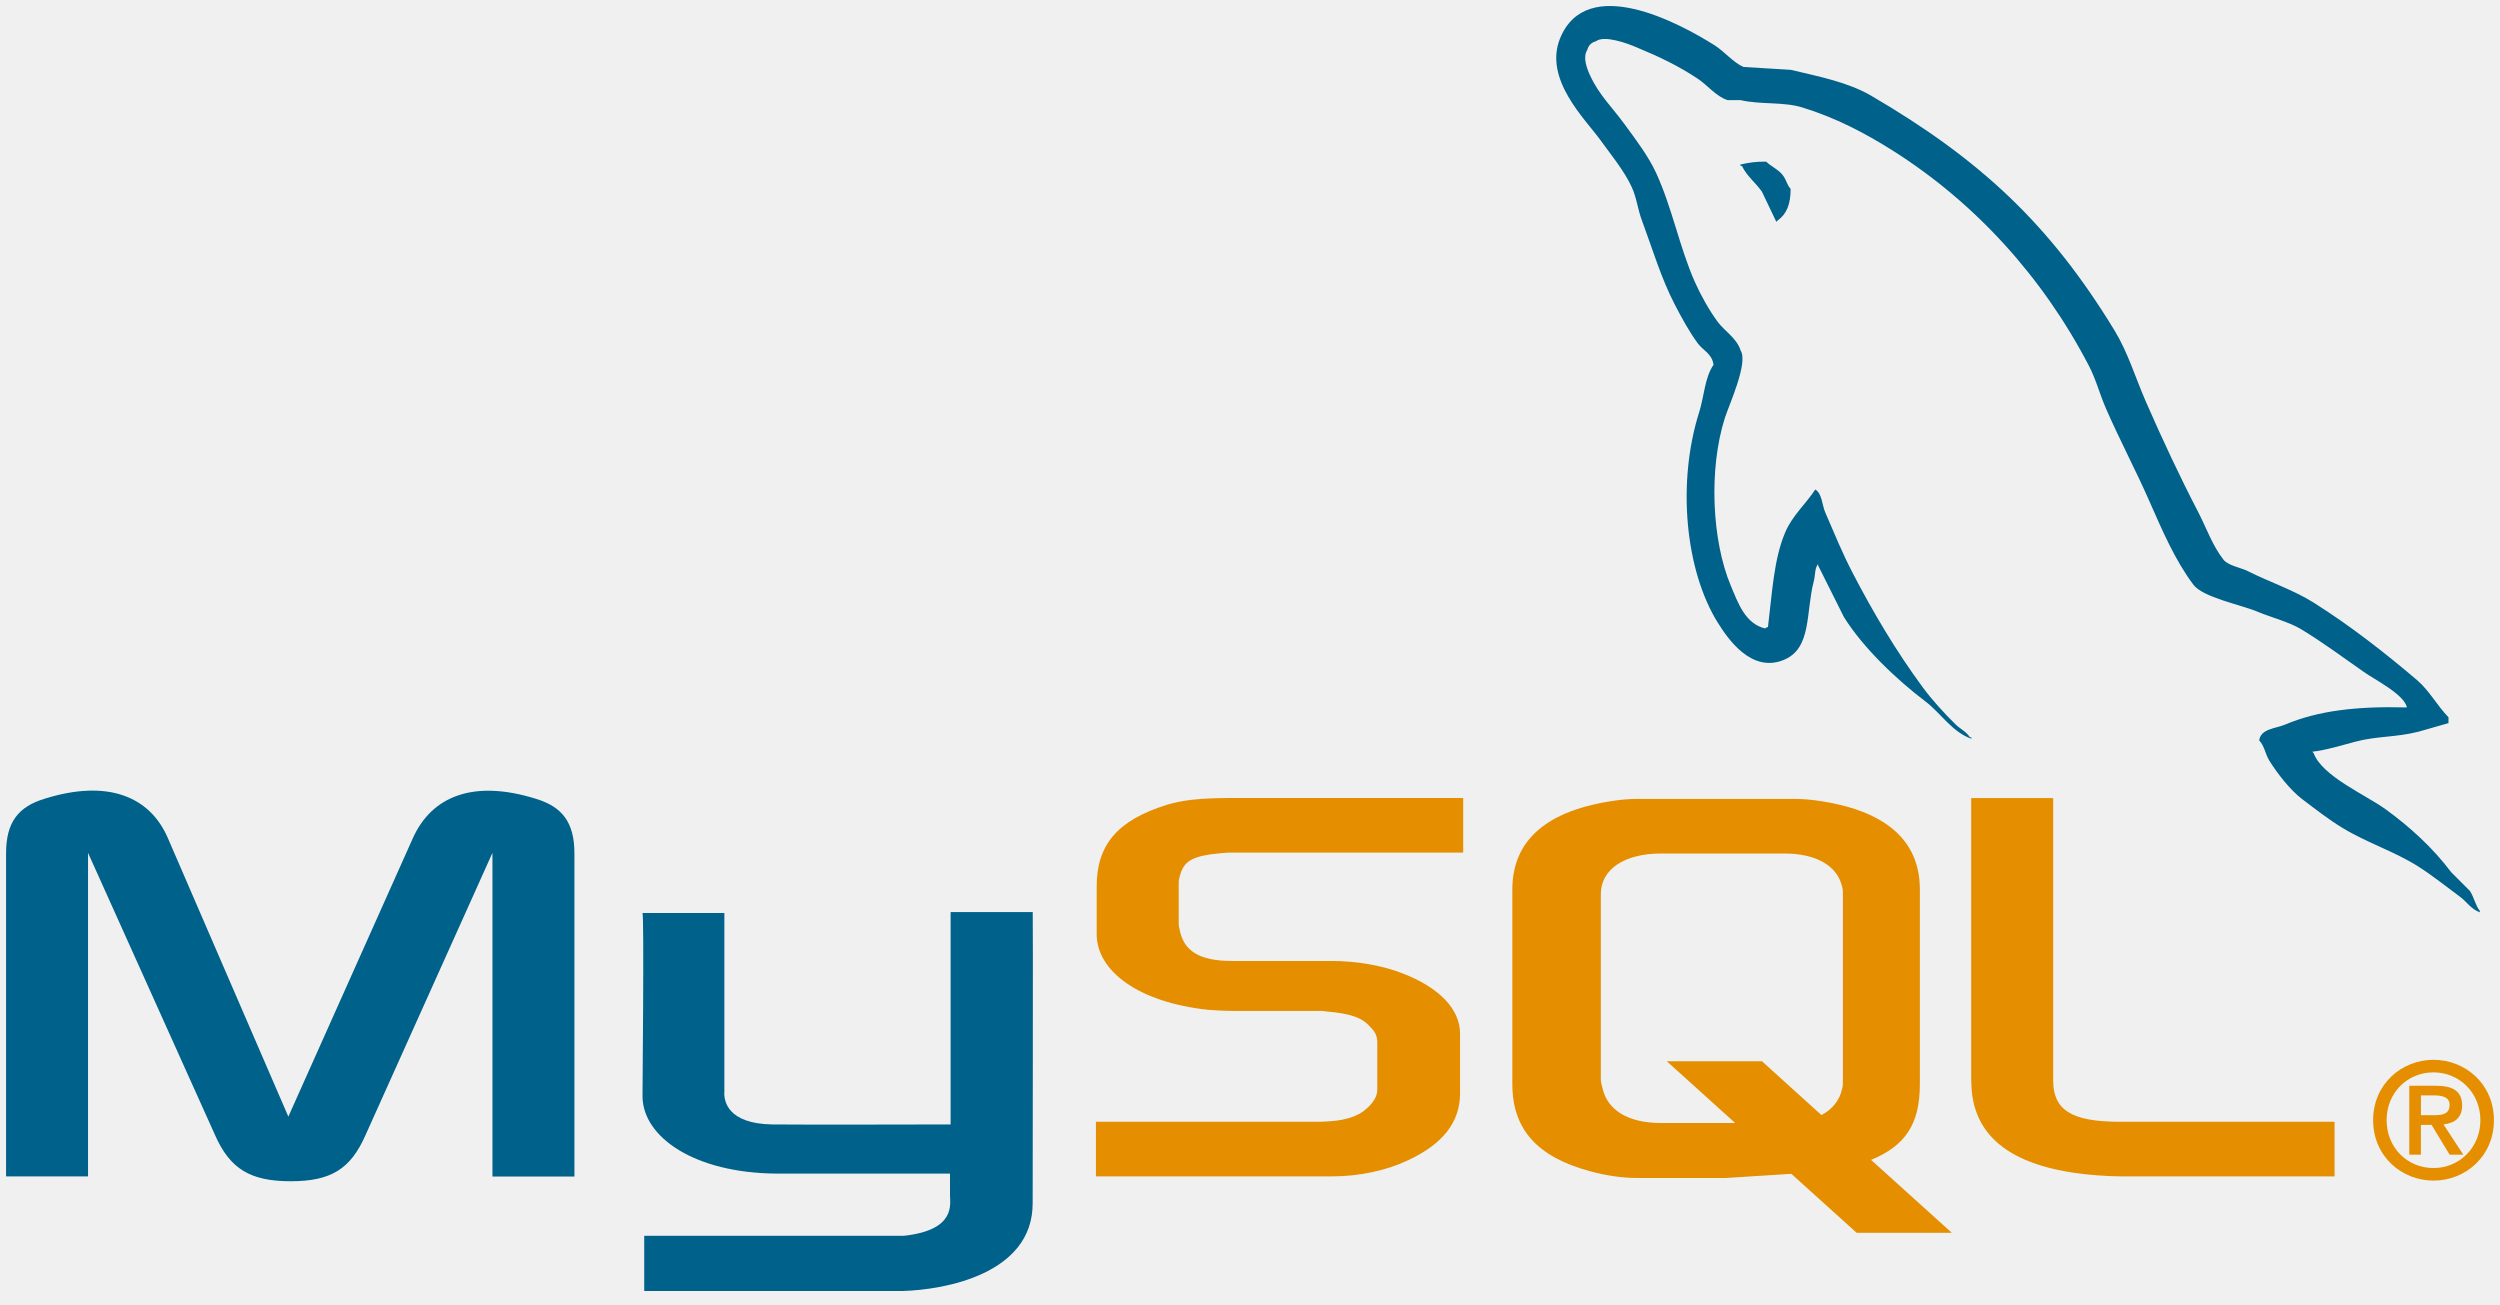
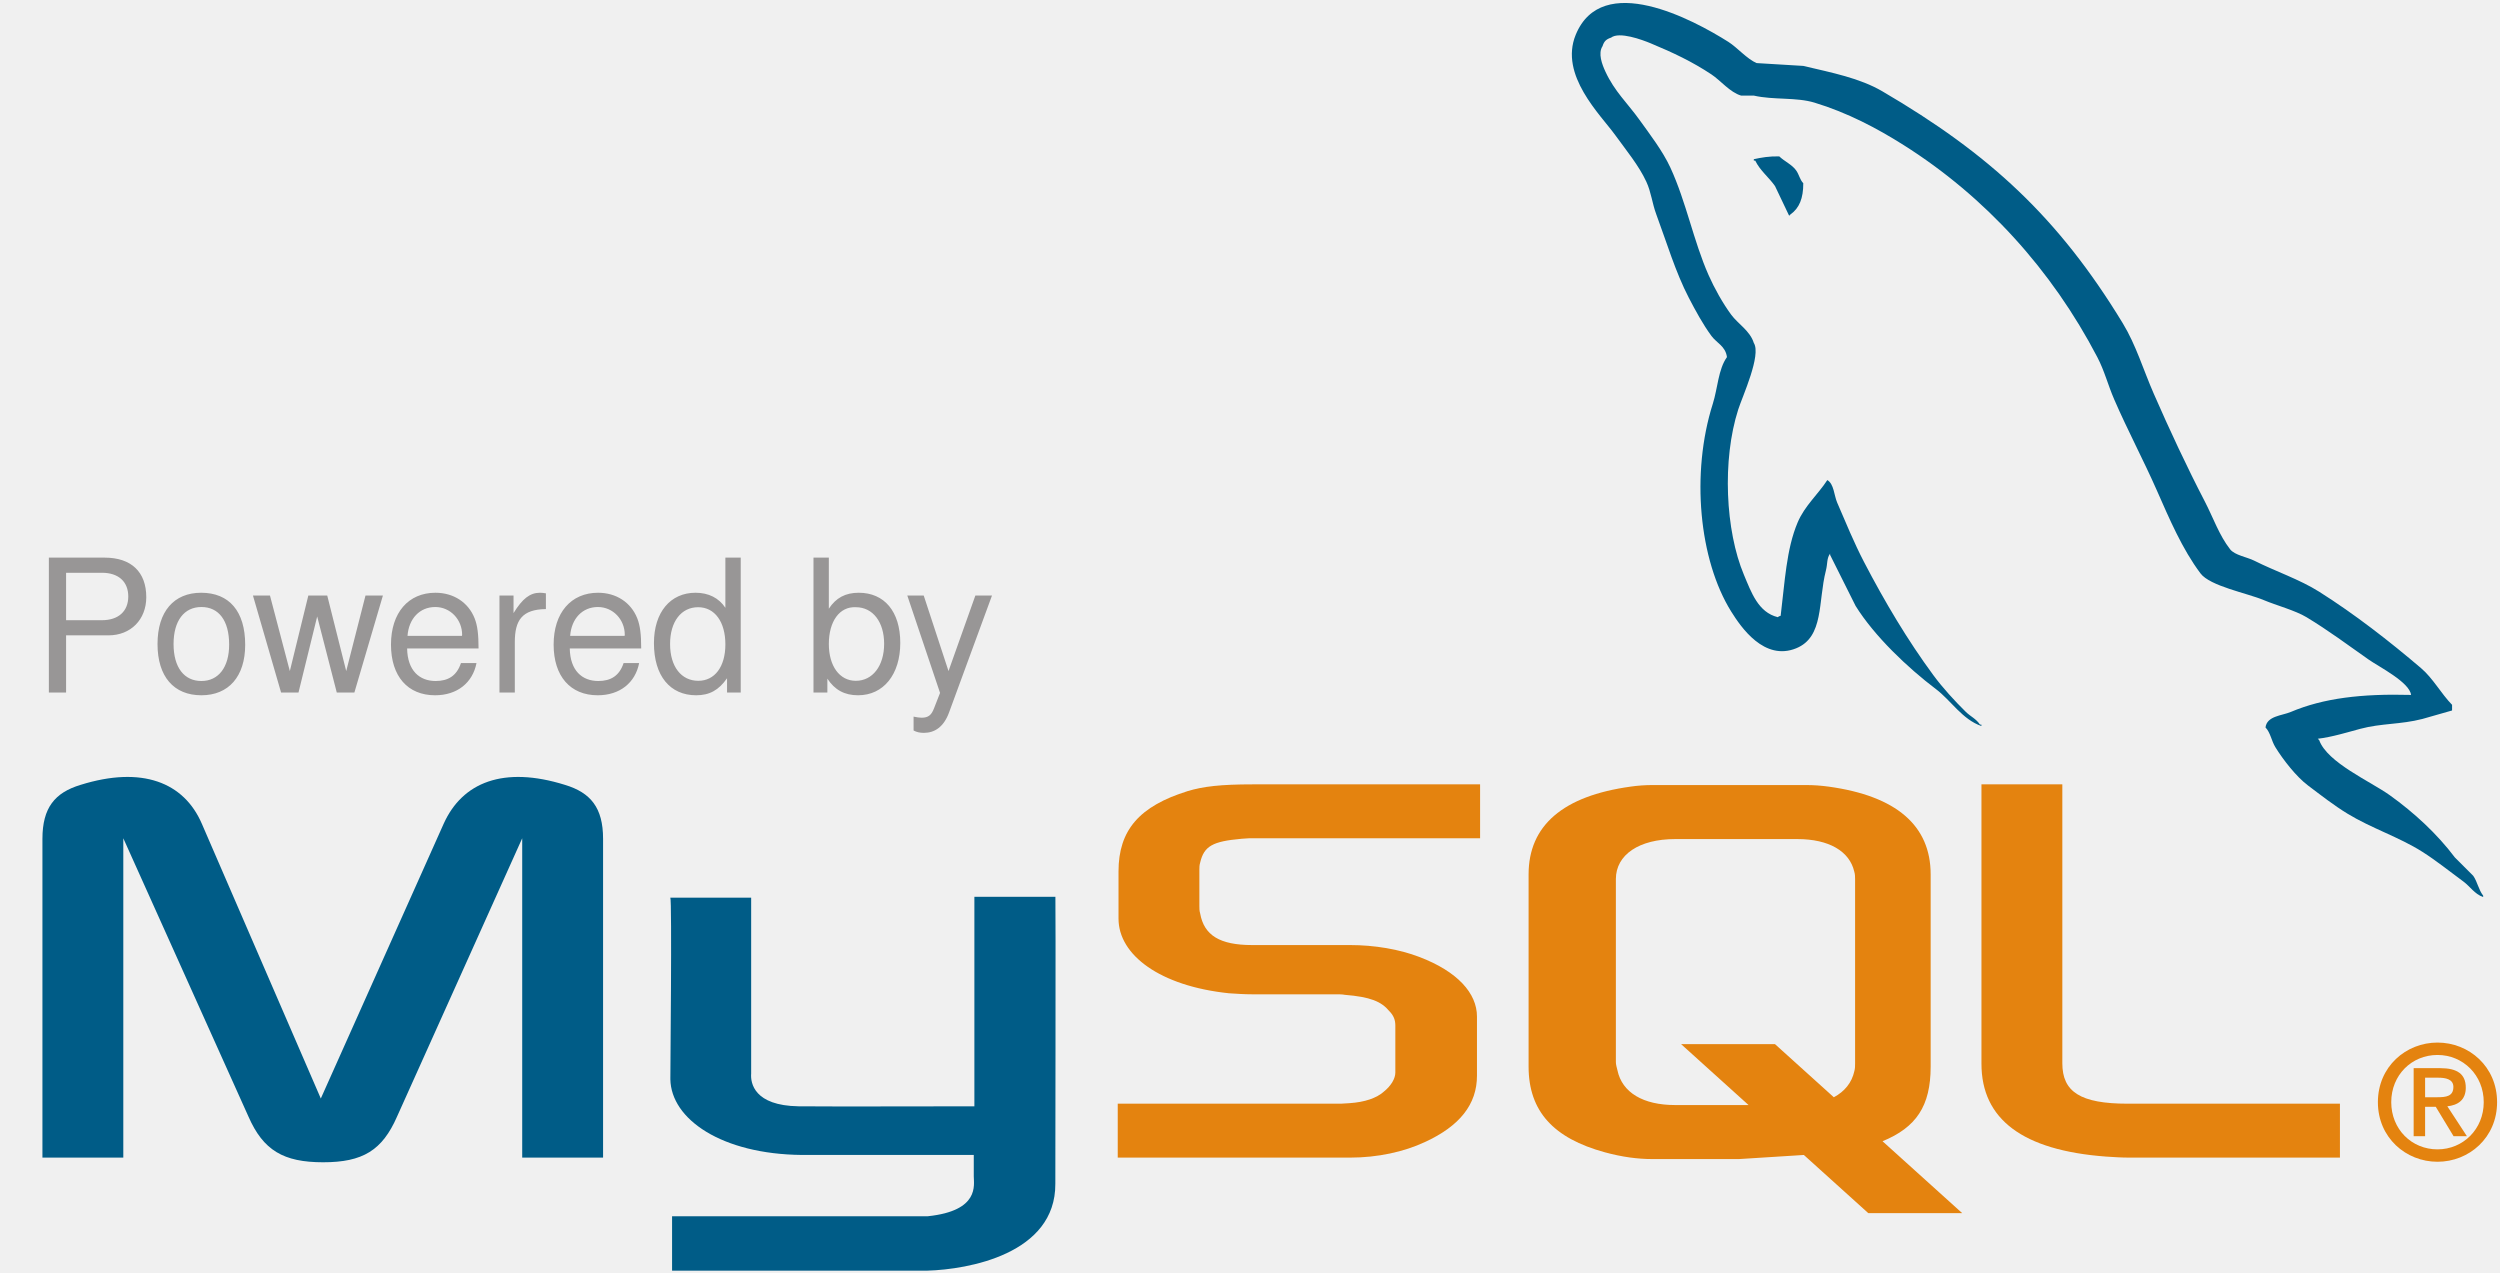
- <svg xmlns="http://www.w3.org/2000/svg" xmlns:xlink="http://www.w3.org/1999/xlink" viewBox="0 0 257.25 134.25" fill="#fff" fill-rule="evenodd" stroke="#000" stroke-linecap="round" stroke-linejoin="round">
-   <use xlink:href="#A" x=".625" y=".625" />
-   <symbol id="A" overflow="visible">
-     <g stroke="none">
-       <g fill-rule="nonzero">
-         <path d="M0 120.426h8.434V87.134L21.5 116.167c1.54 3.5 3.65 4.758 7.785 4.758s6.163-1.244 7.705-4.758l13.058-29.034v33.305h8.435V87.19c0-3.244-1.3-4.812-3.975-5.622-6.406-2-10.705-.27-12.65 4.055l-12.812 28.654-12.4-28.666c-1.865-4.325-6.244-6.055-12.65-4.055C1.298 82.365 0 83.934 0 87.176v33.25zM65.483 93.32h8.43v18.35c-.08.998.32 3.338 4.94 3.41 2.357.038 18.192 0 18.34 0v-21.85h8.45c.038 0-.01 29.793-.007 29.92.046 7.347-9.118 8.944-13.34 9.067h-26.63v-5.675h26.677c5.427-.575 4.787-3.27 4.787-4.18v-2.225H79.206c-8.34-.075-13.65-3.716-13.716-7.904-.006-.375.18-18.744-.005-18.925z" fill="#00618a" />
-         <path d="M112.145 120.426h24.247c2.838 0 5.596-.594 7.788-1.622 3.65-1.675 5.434-3.946 5.434-6.92v-6.163c0-2.434-2.028-4.704-6-6.218-2.11-.812-4.704-1.244-7.218-1.244h-10.22c-3.405 0-5.028-1.028-5.433-3.298-.08-.27-.08-.5-.08-.757v-3.838c0-.216 0-.434.08-.704.405-1.73 1.297-2.218 4.297-2.5.244 0 .568-.055.813-.055h24.085v-5.62h-23.68c-3.406 0-5.2.216-6.812.703-5.032 1.57-7.222 4.07-7.222 8.394v4.92c0 3.785 4.3 7.03 11.515 7.785.813.054 1.623.108 2.433.108h8.76c.325 0 .65 0 .893.055 2.675.216 3.813.703 4.623 1.675.5.5.65.975.65 1.5v4.92c0 .595-.405 1.352-1.216 2-.73.65-1.946 1.08-3.57 1.2-.325 0-.567.054-.89.054h-23.275v5.622zm90.08-9.785c0 5.785 4.297 9.03 12.975 9.677.81.063 1.62.1 2.433.108H239.6v-5.622h-22.14c-4.946 0-6.812-1.244-6.812-4.218V81.498h-8.434v29.14zm-47.23.293V90.9c0-5.093 3.575-8.18 10.645-9.156a16.16 16.16 0 0 1 2.276-.162h16.01c.79 0 1.576.055 2.357.162 7.07.975 10.645 4.063 10.645 9.156v20.044c0 4.13-1.52 6.343-5.02 7.784l8.307 7.5h-9.792l-6.72-6.067-6.766.43h-9.02c-1.544 0-3.17-.218-4.958-.705-5.375-1.463-7.962-4.28-7.962-8.94zm9.104-.5c0 .27.08.54.162.867.5 2.33 2.68 3.63 6 3.63h7.663l-7.038-6.354h9.793l6.125 5.54c1.13-.602 1.875-1.525 2.125-2.71.08-.27.08-.54.08-.812v-19.22c0-.216 0-.5-.08-.76-.5-2.166-2.683-3.412-5.933-3.412h-12.72c-3.75 0-6.175 1.625-6.175 4.17v19.07z" fill="#e48e00" />
-         <path d="M247.03 72.17c-5.184-.14-9.145.34-12.53 1.77-.963.406-2.496.416-2.654 1.622.53.554.625 1.38 1.03 2.063.81 1.31 2.175 3.063 3.39 3.98 1.33 1.004 2.7 2.08 4.13 2.95 2.538 1.547 5.37 2.43 7.813 3.98 1.44.912 2.87 2.063 4.275 3.095.694.5 1.163 1.302 2.063 1.62v-.147c-.475-.604-.596-1.434-1.03-2.062l-1.916-1.916c-1.875-2.5-4.252-4.67-6.78-6.5-2.016-1.448-6.53-3.403-7.37-5.75l-.148-.147c1.43-.162 3.104-.68 4.425-1.03 2.216-.594 4.197-.44 6.5-1.03l3.096-.885v-.6c-1.157-1.187-1.982-2.76-3.244-3.832-3.3-2.812-6.904-5.62-10.625-7.963-2.058-1.3-4.6-2.142-6.78-3.244-.734-.37-2.023-.562-2.506-1.18-1.145-1.46-1.77-3.312-2.652-5-1.85-3.562-3.668-7.455-5.308-11.204-1.12-2.556-1.85-5.078-3.243-7.37-6.694-11.005-13.9-17.647-25.06-24.175-2.375-1.375-5.234-1.937-8.256-2.654l-4.865-.295c-1-.413-2.02-1.625-2.95-2.213-3.697-2.338-13.18-7.416-15.92-.75-1.73 4.216 2.584 8.33 4.128 10.468 1.082 1.5 2.47 3.18 3.242 4.865.51 1.108.597 2.22 1.032 3.39 1.07 2.875 2.004 6.03 3.4 8.698.7 1.35 1.472 2.772 2.36 3.98.544.74 1.475 1.067 1.62 2.212-.9 1.275-.963 3.25-1.475 4.865-2.304 7.265-1.435 16.294 1.916 21.67 1.03 1.65 3.45 5.2 6.78 3.832 2.912-1.187 2.25-4.875 3.096-8.107.188-.75.072-1.275.442-1.77v.148l2.654 5.306c1.962 3.163 5.45 6.47 8.402 8.7 1.53 1.156 2.75 3.156 4.718 3.832v-.147h-.148c-.384-.6-.984-.846-1.475-1.325-1.154-1.13-2.437-2.537-3.39-3.832-2.688-3.648-5.06-7.625-7.223-11.794-1.032-1.984-1.93-4.172-2.8-6.19-.335-.78-.33-1.955-1.03-2.36-.954 1.48-2.36 2.675-3.096 4.422-1.18 2.793-1.333 6.198-1.77 9.73-.26.093-.144.03-.295.148-2.053-.495-2.775-2.61-3.537-4.422-1.93-4.588-2.287-11.97-.6-17.248.438-1.365 2.425-5.668 1.62-6.93-.384-1.26-1.65-2-2.36-2.95-.875-1.188-1.752-2.755-2.36-4.128-1.58-3.575-2.317-7.588-3.98-11.204-.795-1.728-2.125-3.475-3.243-5-1.222-1.7-2.59-2.955-3.537-5-.338-.73-.795-1.9-.295-2.654.097-.442.443-.788.885-.885.855-.66 3.25.22 4.127.6 2.375.982 4.338 1.917 6.34 3.244.963.625 1.934 1.87 3.095 2.213h1.325c2.075.477 4.4.15 6.338.75 3.428 1.04 6.498 2.662 9.287 4.422 8.498 5.365 15.444 13.003 20.196 22.125.765 1.466 1.095 2.867 1.77 4.422 1.36 3.125 3.07 6.366 4.423 9.434s2.662 6.15 4.57 8.697c1.002 1.337 4.875 2.057 6.634 2.8 1.234.52 3.254 1.065 4.423 1.77 2.23 1.346 4.394 2.95 6.5 4.425 1.046.75 4.25 2.354 4.423 3.685z" fill="#00618a" />
+ <svg xmlns="http://www.w3.org/2000/svg" version="1.1" id="svg2" width="529.333" height="269.333" viewBox="0 0 529.333 269.333">
+   <defs id="defs6" />
+   <g id="g10" transform="matrix(1.333333,0,0,-1.333333,0,269.3333)">
+     <g id="g12" transform="scale(0.1)">
+       <path d="M 67.383,181.719 H 195.805 v 507.109 l 198.8,-442.074 c 23.465,-53.512 55.571,-72.445 118.547,-72.445 62.977,0 93.844,18.933 117.309,72.445 L 829.262,688.828 V 181.719 H 957.684 V 688 c 0,49.398 -19.758,73.273 -60.508,85.617 -97.551,30.461 -162.996,4.117 -192.629,-61.742 L 509.445,275.566 320.52,711.875 C 292.121,777.734 225.438,804.078 127.891,773.617 87.141,761.273 67.383,737.398 67.383,688 V 181.719" style="fill:#005c87;fill-opacity:1;fill-rule:nonzero;stroke:none" id="path14" />
+       <path d="m 1064.47,594.488 h 128.37 V 315.102 c -1.2,-15.176 4.88,-50.801 75.21,-51.907 35.9,-0.562 277.01,0 279.27,0 V 595.84 h 128.66 c 0.61,0 -0.12,-453.637 -0.11,-455.567 C 1676.59,28.391 1537.05,4.094 1472.75,2.211 h -405.5 V 88.609 c 0.71,0 405.19,-0.094 406.21,0.012 82.65,8.73 72.89,49.809 72.88,63.637 v 33.68 h -272.95 c -126.99,1.175 -207.86,56.597 -208.86,120.351 -0.09,5.91 2.74,285.402 -0.06,288.199" style="fill:#005c87;fill-opacity:1;fill-rule:nonzero;stroke:none" id="path16" />
+       <path d="m 1774.96,181.719 h 369.21 c 43.21,0 85.2,9.054 118.54,24.695 55.56,25.52 82.73,60.098 82.73,105.375 v 93.848 c 0,37.047 -30.87,71.621 -91.38,94.672 -32.1,12.347 -71.61,18.933 -109.89,18.933 h -155.59 c -51.86,0 -76.56,15.641 -82.73,50.219 -1.24,4.113 -1.24,7.406 -1.24,11.523 v 58.446 c 0,3.297 0,6.59 1.24,10.703 6.17,26.344 19.76,33.754 65.44,37.867 3.71,0 8.65,0.828 12.35,0.828 h 366.74 v 85.613 h -360.56 c -51.87,0 -79.03,-3.293 -103.73,-10.699 C 1809.53,739.867 1776.2,702 1776.2,636.141 v -74.914 c 0,-57.625 65.44,-107.02 175.34,-118.543 12.34,-0.825 24.69,-1.649 37.04,-1.649 h 133.36 c 4.94,0 9.88,0 13.58,-0.824 40.75,-3.293 58.04,-10.699 70.39,-25.52 7.41,-7.406 9.88,-14.816 9.88,-23.05 v -74.914 c 0,-9.055 -6.18,-20.582 -18.53,-30.457 -11.11,-9.879 -29.63,-16.465 -54.33,-18.114 -4.94,0 -8.64,-0.82 -13.58,-0.82 h -354.39 v -85.617" style="fill:#e4830f;fill-opacity:1;fill-rule:nonzero;stroke:none" id="path18" />
+       <path d="m 3146.56,330.723 c 0,-88.086 65.45,-137.481 197.57,-147.36 12.35,-0.824 24.7,-1.644 37.05,-1.644 h 334.63 v 85.617 h -337.1 c -75.33,0 -103.73,18.934 -103.73,64.207 V 774.441 H 3146.56 V 330.723" style="fill:#e4830f;fill-opacity:1;fill-rule:nonzero;stroke:none" id="path20" />
+       <path d="m 2427.4,326.23 v 305.223 c 0,77.543 54.45,124.563 162.1,139.414 11.13,1.649 23.51,2.473 34.64,2.473 h 243.77 c 12.37,0 23.5,-0.824 35.88,-2.473 107.65,-14.851 162.09,-61.871 162.09,-139.414 V 326.23 c 0,-62.91 -23.12,-96.582 -76.4,-118.515 L 3115.97,93.527 h -149.11 l -102.33,92.383 -103.04,-6.519 h -137.35 c -23.51,0 -48.25,3.297 -75.48,10.722 C 2467,212.387 2427.4,255.285 2427.4,326.23 Z m 138.6,7.422 c 0,-4.125 1.24,-8.25 2.48,-13.199 7.43,-35.473 40.83,-55.269 91.56,-55.269 h 116.67 l -107.17,96.75 h 149.11 l 93.47,-84.383 c 17.22,9.183 28.56,23.226 32.52,41.25 1.24,4.125 1.24,8.25 1.24,12.375 v 292.851 c 0,3.301 0,7.426 -1.24,11.551 -7.43,32.996 -40.84,51.969 -90.33,51.969 h -194.27 c -56.91,0 -94.04,-24.746 -94.04,-63.52 V 333.652" style="fill:#e4830f;fill-opacity:1;fill-rule:nonzero;stroke:none" id="path22" />
+       <path d="m 3828.79,916.457 c -78.93,2.152 -139.24,-5.191 -190.79,-26.937 -14.65,-6.18 -38.01,-6.332 -40.4,-24.692 8.06,-8.445 9.3,-21.047 15.71,-31.422 12.3,-19.929 33.08,-46.617 51.62,-60.609 20.27,-15.293 41.14,-31.652 62.86,-44.895 38.63,-23.562 81.77,-37.007 118.96,-60.605 21.93,-13.91 43.7,-31.438 65.09,-47.137 10.57,-7.754 17.68,-19.828 31.43,-24.691 0,0.75 0,1.496 0,2.246 -7.23,9.195 -9.09,21.832 -15.72,31.426 -9.72,9.722 -19.45,19.453 -29.17,29.179 -28.53,37.871 -64.75,71.133 -103.25,98.766 -30.71,22.039 -99.42,51.809 -112.24,87.539 -0.75,0.75 -1.5,1.5 -2.24,2.246 21.76,2.453 47.25,10.328 67.34,15.711 33.75,9.055 63.91,6.711 98.76,15.715 15.71,4.488 31.42,8.976 47.14,13.469 0,2.992 0,5.984 0,8.98 -17.62,18.078 -30.18,42.004 -49.39,58.359 -50.26,42.795 -105.12,85.555 -161.61,121.215 -31.33,19.77 -70.05,32.63 -103.25,49.38 -11.17,5.64 -30.78,8.56 -38.16,17.96 -17.45,22.24 -26.95,50.42 -40.4,76.32 -28.18,54.25 -55.85,113.51 -80.81,170.59 -17.02,38.93 -28.15,77.32 -49.38,112.23 -101.91,167.58 -211.63,268.72 -381.59,368.13 -36.14,21.14 -79.69,29.5 -125.69,40.41 -24.69,1.49 -49.39,2.99 -74.07,4.48 -15.08,6.31 -30.75,24.74 -44.9,33.68 -56.3,35.57 -200.72,112.93 -242.41,11.22 -26.32,-64.2 39.35,-126.85 62.84,-159.38 16.49,-22.82 37.6,-48.41 49.38,-74.07 7.75,-16.87 9.09,-33.78 15.72,-51.63 16.32,-43.96 30.52,-91.79 51.62,-132.43 10.67,-20.55 22.43,-42.22 35.92,-60.61 8.27,-11.28 22.44,-16.24 24.69,-33.67 -13.87,-19.39 -14.66,-49.5 -22.45,-74.07 -35.07,-110.61 -21.86,-248.1 29.18,-329.97 15.67,-25.13 52.55,-79.027 103.25,-58.359 44.35,18.079 34.45,74.059 47.14,123.459 2.88,11.2 1.11,19.43 6.73,26.93 0,-0.74 0,-1.49 0,-2.24 13.47,-26.93 26.94,-53.88 40.41,-80.81 29.91,-48.15 82.97,-98.475 127.94,-132.432 23.32,-17.614 41.68,-48.063 71.83,-58.368 0,0.754 0,1.5 0,2.246 -0.75,0 -1.5,0 -2.25,0 -5.84,9.11 -14.98,12.887 -22.44,20.204 -17.57,17.226 -37.1,38.64 -51.63,58.363 -40.9,55.527 -77.05,116.307 -109.98,179.567 -15.73,30.21 -29.39,63.54 -42.65,94.28 -5.11,11.86 -5.06,29.78 -15.71,35.91 -14.52,-22.51 -35.91,-40.74 -47.14,-67.34 -17.96,-42.51 -20.28,-94.37 -26.94,-148.14 -3.93,-1.42 -2.18,-0.44 -4.49,-2.25 -31.25,7.55 -42.25,39.73 -53.87,67.34 -29.38,69.83 -34.84,182.26 -8.97,262.63 6.69,20.79 36.91,86.29 24.69,105.5 -5.84,19.17 -25.12,30.25 -35.92,44.89 -13.34,18.11 -26.68,41.95 -35.91,62.86 -24.05,54.44 -35.29,115.56 -60.61,170.59 -12.1,26.3 -32.57,52.92 -49.38,76.32 -18.61,25.91 -39.44,44.98 -53.87,76.32 -5.13,11.14 -12.11,28.96 -4.49,40.4 2.42,7.72 5.84,10.95 13.47,13.47 13.02,10.04 49.28,-3.34 62.85,-8.98 35.99,-14.95 66.02,-29.19 96.52,-49.38 14.65,-9.71 29.44,-28.48 47.13,-33.67 6.74,0 13.47,0 20.21,0 31.59,-7.27 67,-2.26 96.51,-11.23 52.19,-15.85 98.94,-40.52 141.42,-67.34 129.38,-81.69 235.15,-197.97 307.51,-336.7 11.65,-22.33 16.67,-43.65 26.93,-67.34 20.69,-47.77 46.75,-96.93 67.34,-143.66 20.54,-46.6 40.56,-93.64 69.58,-132.43 15.27,-20.4 74.22,-31.33 101.01,-42.65 18.79,-7.94 49.55,-16.21 67.34,-26.94 33.98,-20.48 66.9,-44.89 98.76,-67.336 15.93,-11.222 64.91,-35.828 67.34,-56.117" style="fill:#005c87;fill-opacity:1;fill-rule:nonzero;stroke:none" id="path24" />
+       <path d="m 2825.45,1771.68 c -16.45,0.29 -28.09,-1.8 -40.4,-4.49 0,-0.75 0,-1.5 0,-2.25 0.74,0 1.49,0 2.24,0 7.85,-16.13 21.72,-26.51 31.42,-40.4 7.49,-15.72 14.97,-31.43 22.45,-47.14 0.75,0.75 1.5,1.49 2.25,2.24 13.89,9.8 20.27,25.47 20.2,49.39 -5.58,5.86 -6.4,13.21 -11.23,20.2 -6.43,9.31 -18.83,14.61 -26.93,22.45" style="fill:#005c87;fill-opacity:1;fill-rule:evenodd;stroke:none" id="path26" />
+       <path d="m 3776.09,269.766 c 0,-56.532 44.68,-94.641 94.64,-94.641 49.98,0 94.64,38.109 94.64,94.641 0,56.531 -44.66,94.64 -94.64,94.64 -49.96,0 -94.64,-38.109 -94.64,-94.64 z m 168.08,0 c 0,-42.907 -32.8,-74.953 -73.44,-74.953 -41.13,0 -73.44,32.046 -73.44,74.953 0,42.906 32.31,74.953 73.44,74.953 40.64,0 73.44,-32.047 73.44,-74.953 z m -47.94,-54 h 21.19 l -31.04,47.437 c 16.66,1.766 29.28,9.844 29.28,29.531 0,21.954 -13.88,31.032 -40.64,31.032 h -42.14 v -108 h 18.17 v 46.687 h 16.91 z m -45.18,61.828 v 31.031 H 3872 c 10.85,0 23.97,-2.016 23.97,-14.625 0,-15.141 -11.86,-16.406 -25.49,-16.406 h -19.43" style="fill:#e4830f;fill-opacity:1;fill-rule:evenodd;stroke:none" id="path28" />
+       <g id="g30" transform="scale(10)">
+         <text xml:space="preserve" transform="matrix(1,0,0,-1,5.08828,92.0281)" style="font-variant:normal;font-weight:500;font-size:29.384px;font-family:HelveticaNeue;-inkscape-font-specification:HelveticaNeue-MediumExt;writing-mode:lr-tb;fill:#989696;fill-opacity:1;fill-rule:nonzero;stroke:none" id="text34">
+           <tspan x="0 19.599 35.937 57.152 73.489 83.274 99.612 115.949 124.118 140.456" y="0" id="tspan32">Powered by</tspan>
+         </text>
      </g>
-       <path d="M181.125 16.007c-1.08-.02-1.845.117-2.654.295v.148h.148c.515 1.06 1.425 1.74 2.063 2.654l1.475 3.095.148-.148c.912-.644 1.33-1.672 1.325-3.244-.366-.385-.42-.867-.75-1.327-.42-.625-1.25-.96-1.77-1.475z" fill="#00618a" />
-       <path d="M243.57 114.644c0 3.712 2.934 6.215 6.215 6.215s6.215-2.503 6.215-6.215-2.934-6.215-6.215-6.215-6.215 2.502-6.215 6.215zm11.037 0c0 2.817-2.154 4.922-4.825 4.922-2.7 0-4.825-2.105-4.825-4.922s2.123-4.922 4.825-4.922c2.67 0 4.825 2.105 4.825 4.922zm-3.15 3.547h1.39l-2.038-3.115c1.094-.116 1.92-.647 1.92-1.94 0-1.442-.912-2.037-2.667-2.037h-2.77v7.094h1.194v-3.066h1.1l1.856 3.066zm-2.968-4.062v-2.038h1.375c.713 0 1.575.133 1.575.963 0 .994-.78 1.078-1.675 1.078h-1.275z" fill="#e48e00" />
    </g>
-   </symbol>
+   </g>
</svg>
